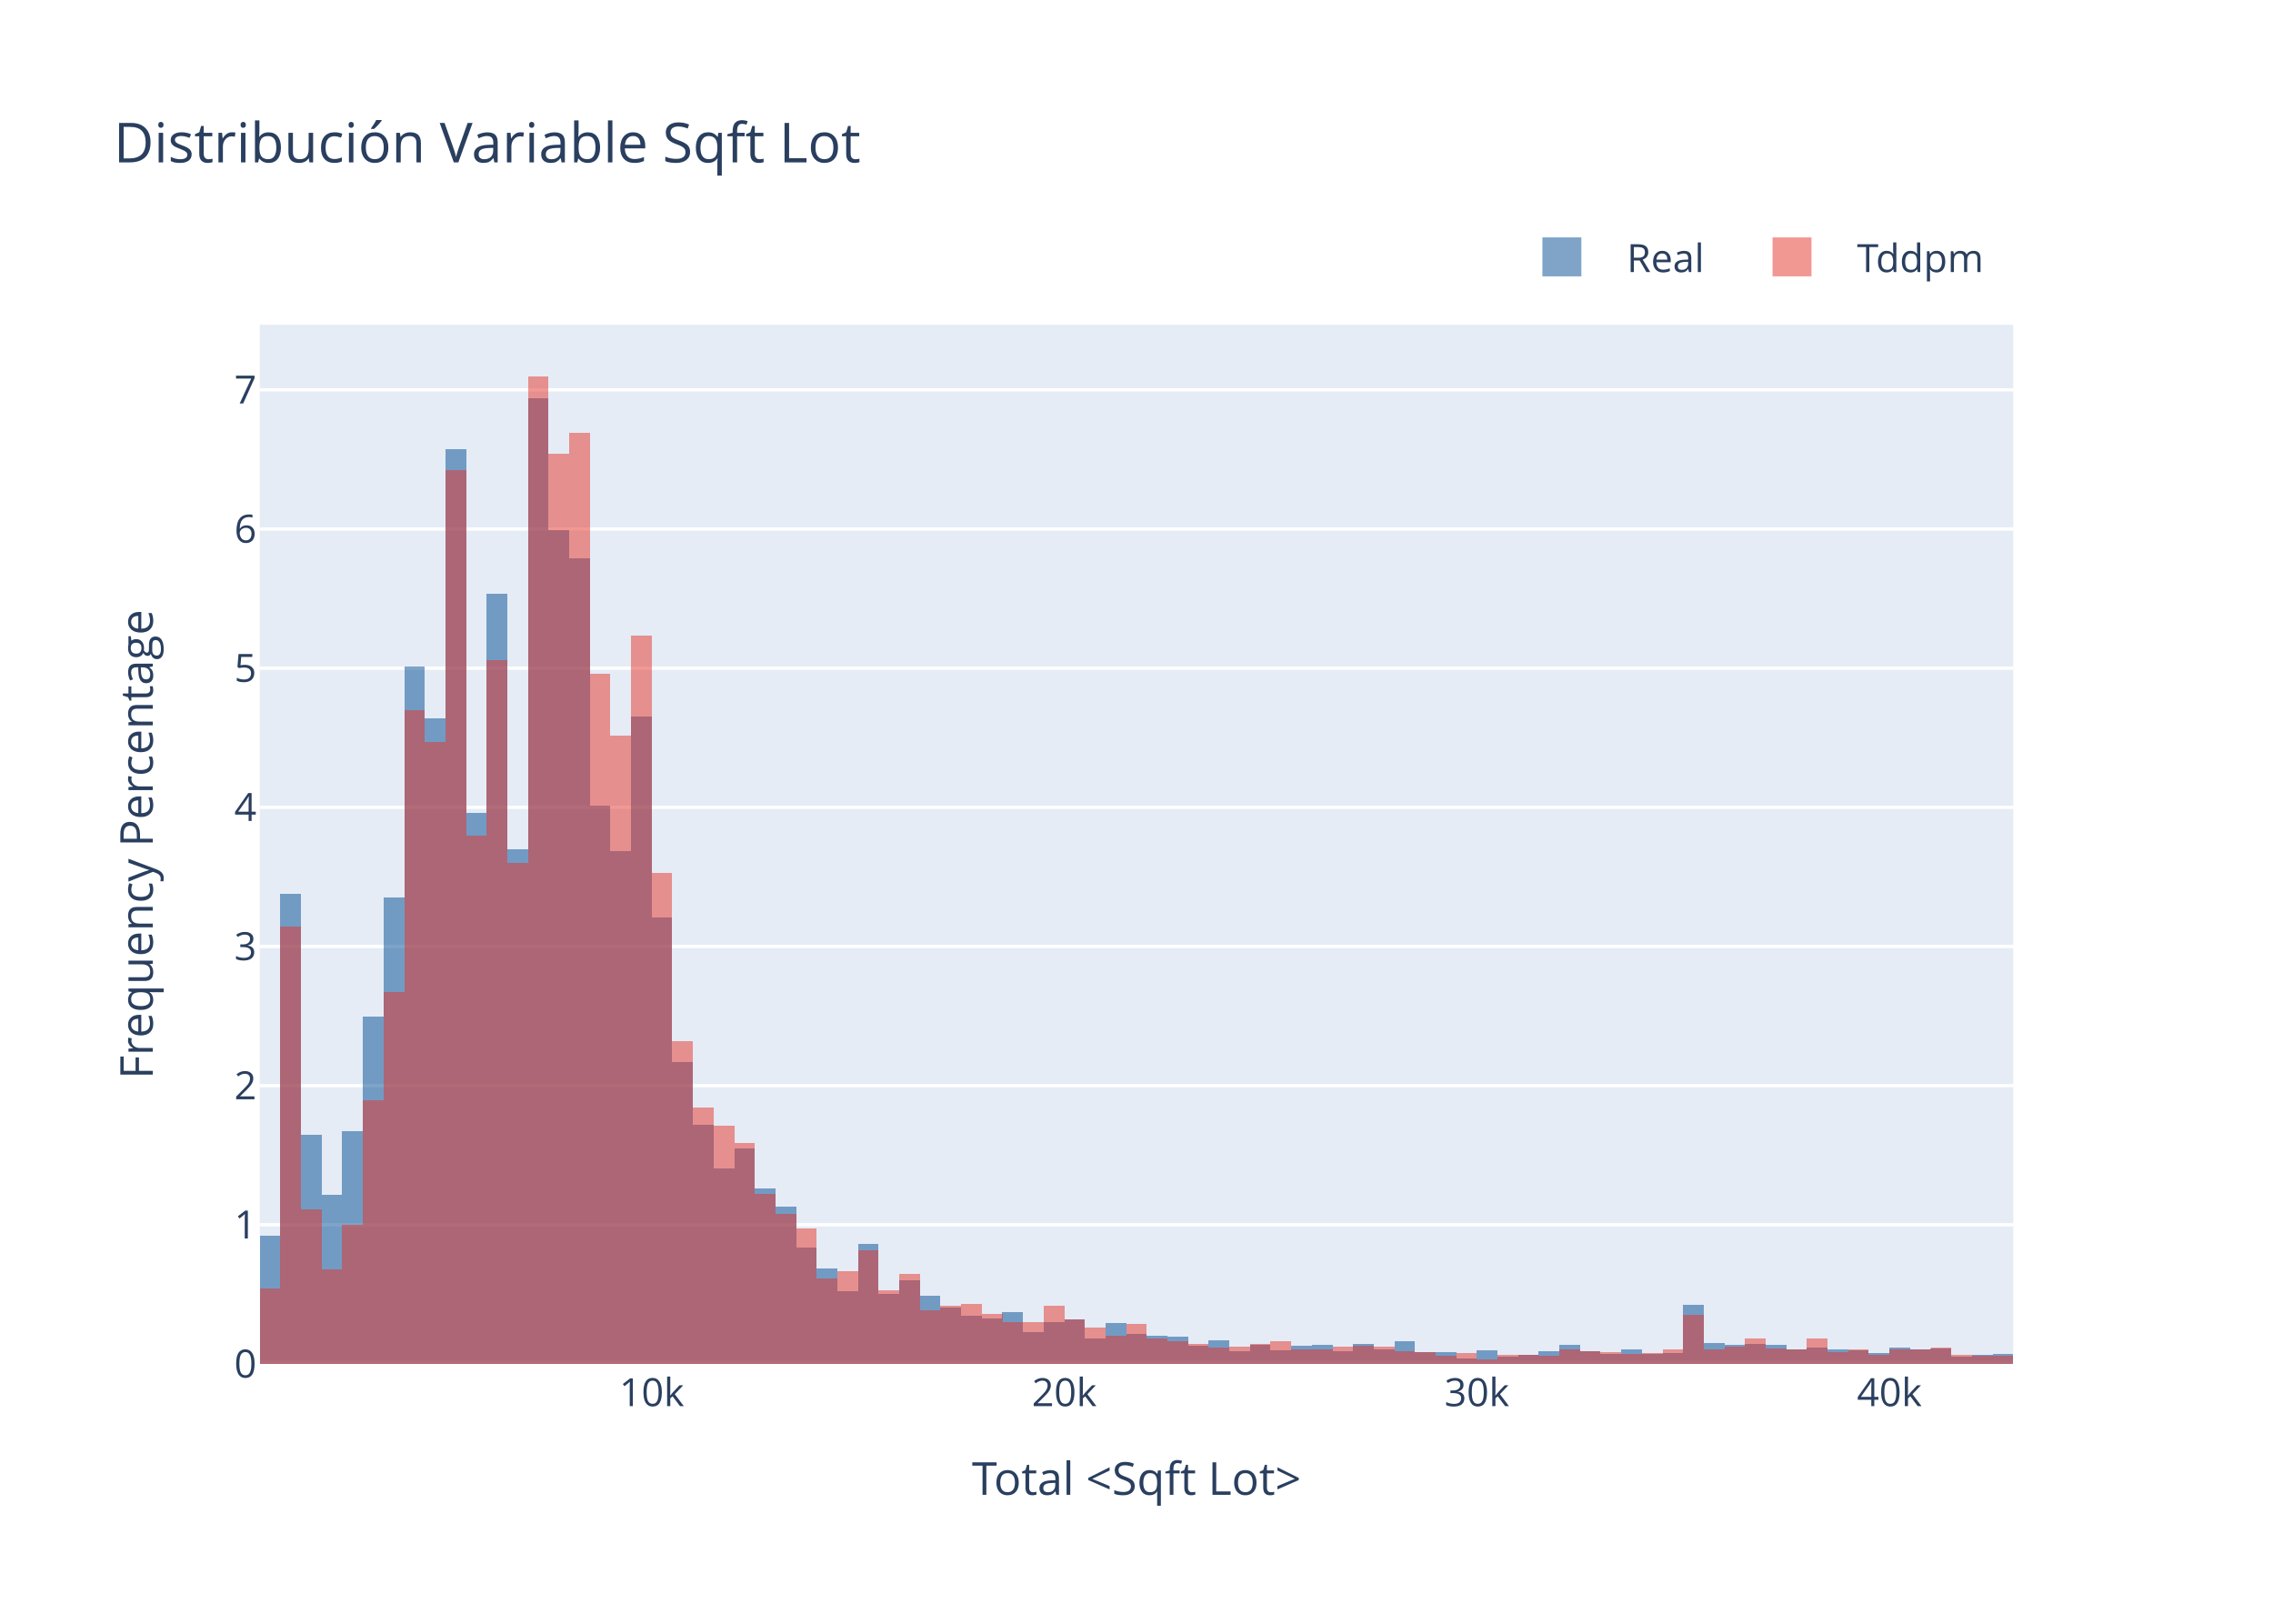
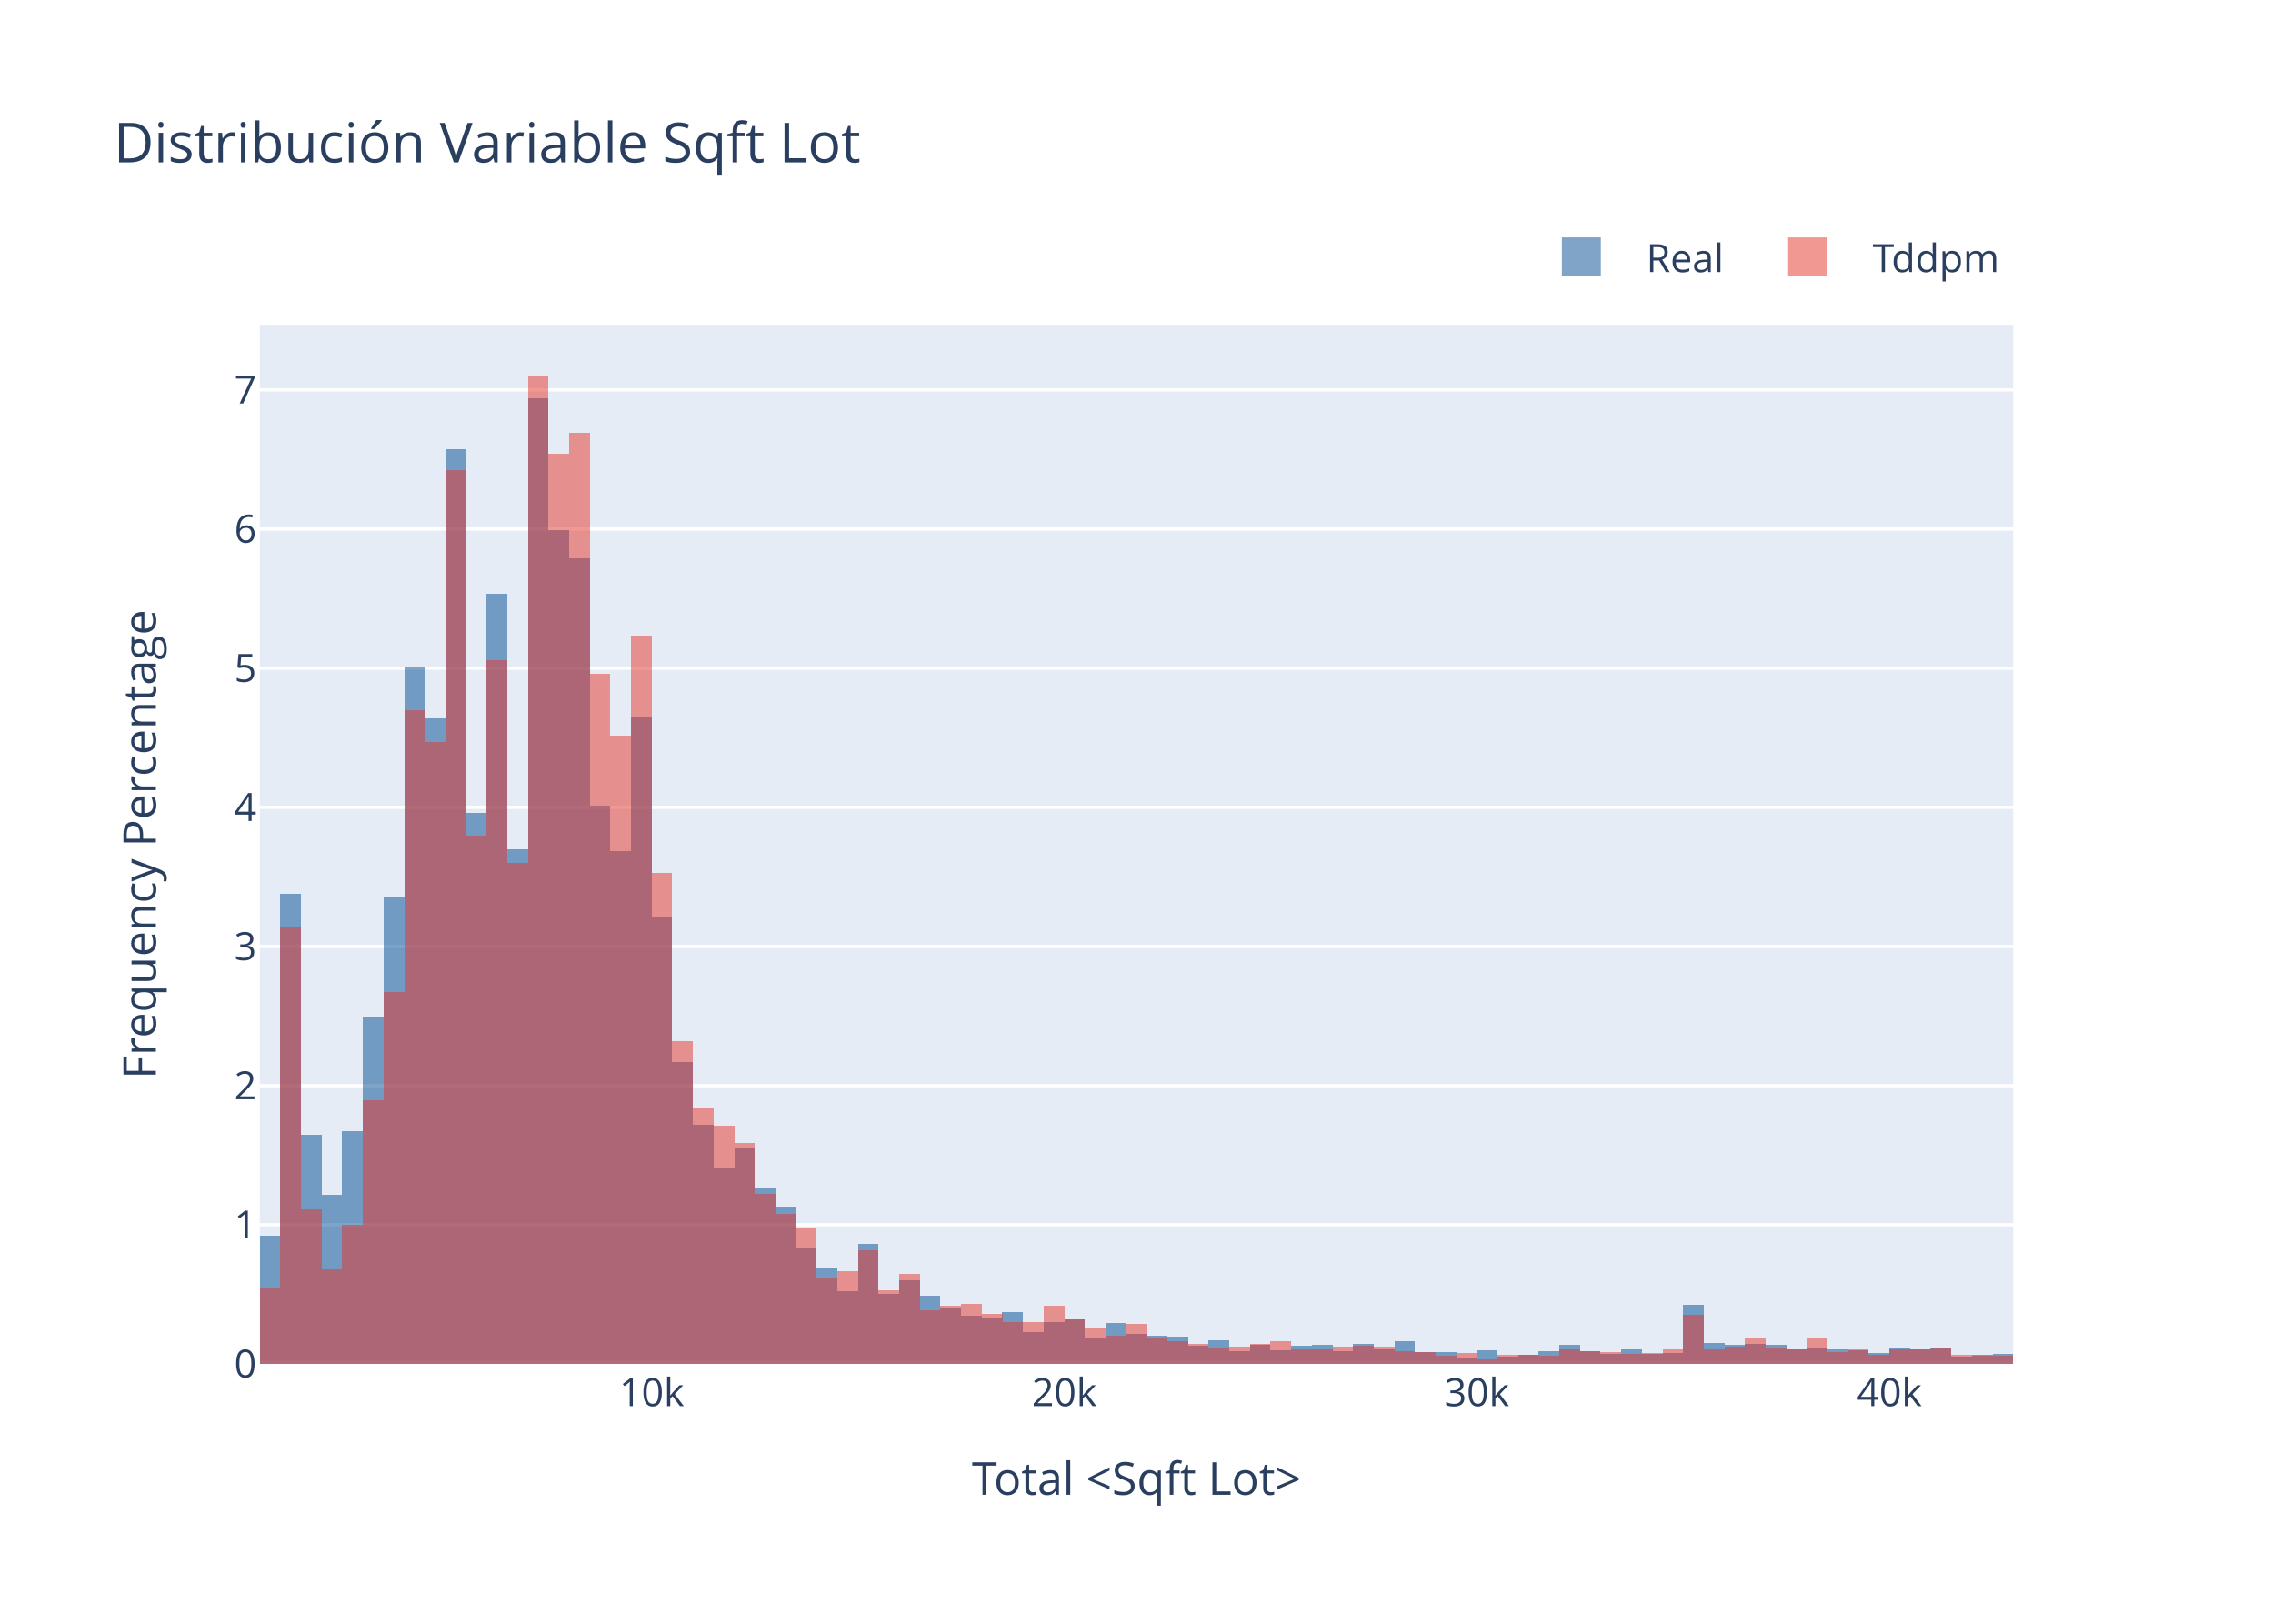
<svg xmlns="http://www.w3.org/2000/svg" class="main-svg" width="700" height="500" style="" viewBox="0 0 700 500">
  <rect x="0" y="0" width="700" height="500" style="fill: rgb(255, 255, 255); fill-opacity: 1;" />
-   <defs id="defs-6e3e46">
+   <defs id="defs-dc5677">
    <g class="clips">
-       <clipPath id="clip6e3e46xyplot" class="plotclip">
+       <clipPath id="clipdc5677xyplot" class="plotclip">
        <rect width="540" height="320" />
      </clipPath>
-       <clipPath class="axesclip" id="clip6e3e46x">
+       <clipPath class="axesclip" id="clipdc5677x">
        <rect x="80" y="0" width="540" height="500" />
      </clipPath>
-       <clipPath class="axesclip" id="clip6e3e46y">
+       <clipPath class="axesclip" id="clipdc5677y">
        <rect x="0" y="100" width="700" height="320" />
      </clipPath>
-       <clipPath class="axesclip" id="clip6e3e46xy">
+       <clipPath class="axesclip" id="clipdc5677xy">
        <rect x="80" y="100" width="540" height="320" />
      </clipPath>
    </g>
    <g class="gradients" />
    <g class="patterns" />
  </defs>
  <g class="bglayer">
    <rect class="bg" x="80" y="100" width="540" height="320" style="fill: rgb(229, 236, 246); fill-opacity: 1; stroke-width: 0;" />
  </g>
  <g class="layer-below">
    <g class="imagelayer" />
    <g class="shapelayer" />
  </g>
  <g class="cartesianlayer">
    <g class="subplot xy">
      <g class="layer-subplot">
        <g class="shapelayer" />
        <g class="imagelayer" />
      </g>
      <g class="minor-gridlayer">
        <g class="x" />
        <g class="y" />
      </g>
      <g class="gridlayer">
        <g class="x" />
        <g class="y">
          <path class="ygrid crisp" transform="translate(0,377.15)" d="M80,0h540" style="stroke: rgb(255, 255, 255); stroke-opacity: 1; stroke-width: 1px;" />
          <path class="ygrid crisp" transform="translate(0,334.3)" d="M80,0h540" style="stroke: rgb(255, 255, 255); stroke-opacity: 1; stroke-width: 1px;" />
          <path class="ygrid crisp" transform="translate(0,291.45)" d="M80,0h540" style="stroke: rgb(255, 255, 255); stroke-opacity: 1; stroke-width: 1px;" />
          <path class="ygrid crisp" transform="translate(0,248.6)" d="M80,0h540" style="stroke: rgb(255, 255, 255); stroke-opacity: 1; stroke-width: 1px;" />
          <path class="ygrid crisp" transform="translate(0,205.75)" d="M80,0h540" style="stroke: rgb(255, 255, 255); stroke-opacity: 1; stroke-width: 1px;" />
          <path class="ygrid crisp" transform="translate(0,162.9)" d="M80,0h540" style="stroke: rgb(255, 255, 255); stroke-opacity: 1; stroke-width: 1px;" />
          <path class="ygrid crisp" transform="translate(0,120.04)" d="M80,0h540" style="stroke: rgb(255, 255, 255); stroke-opacity: 1; stroke-width: 1px;" />
        </g>
      </g>
      <g class="zerolinelayer">
        <path class="yzl zl crisp" transform="translate(0,420)" d="M80,0h540" style="stroke: rgb(255, 255, 255); stroke-opacity: 1; stroke-width: 2px;" />
      </g>
      <path class="xlines-below" />
      <path class="ylines-below" />
      <g class="overlines-below" />
      <g class="xaxislayer-below" />
      <g class="yaxislayer-below" />
      <g class="overaxes-below" />
-       <g class="plot" transform="translate(80,100)" clip-path="url(#clip6e3e46xyplot)">
+       <g class="plot" transform="translate(80,100)" clip-path="url(#clipdc5677xyplot)">
        <g class="barlayer mlayer">
          <g class="trace bars" shape-rendering="crispEdges" style="opacity: 1;">
            <g class="points">
              <g class="point">
                <path d="M0,320V280.56H6.35V320Z" style="vector-effect: none; opacity: 1; stroke-width: 0px; fill: rgb(0, 75, 147); fill-opacity: 0.5;" />
              </g>
              <g class="point">
                <path d="M6.35,320V175.31H12.71V320Z" style="vector-effect: none; opacity: 1; stroke-width: 0px; fill: rgb(0, 75, 147); fill-opacity: 0.5;" />
              </g>
              <g class="point">
                <path d="M12.71,320V249.48H19.06V320Z" style="vector-effect: none; opacity: 1; stroke-width: 0px; fill: rgb(0, 75, 147); fill-opacity: 0.5;" />
              </g>
              <g class="point">
                <path d="M19.06,320V268.03H25.41V320Z" style="vector-effect: none; opacity: 1; stroke-width: 0px; fill: rgb(0, 75, 147); fill-opacity: 0.5;" />
              </g>
              <g class="point">
                <path d="M25.41,320V248.44H31.76V320Z" style="vector-effect: none; opacity: 1; stroke-width: 0px; fill: rgb(0, 75, 147); fill-opacity: 0.5;" />
              </g>
              <g class="point">
                <path d="M31.76,320V212.92H38.12V320Z" style="vector-effect: none; opacity: 1; stroke-width: 0px; fill: rgb(0, 75, 147); fill-opacity: 0.5;" />
              </g>
              <g class="point">
                <path d="M38.12,320V176.35H44.47V320Z" style="vector-effect: none; opacity: 1; stroke-width: 0px; fill: rgb(0, 75, 147); fill-opacity: 0.5;" />
              </g>
              <g class="point">
                <path d="M44.47,320V105.31H50.82V320Z" style="vector-effect: none; opacity: 1; stroke-width: 0px; fill: rgb(0, 75, 147); fill-opacity: 0.5;" />
              </g>
              <g class="point">
                <path d="M50.82,320V121.25H57.18V320Z" style="vector-effect: none; opacity: 1; stroke-width: 0px; fill: rgb(0, 75, 147); fill-opacity: 0.5;" />
              </g>
              <g class="point">
                <path d="M57.18,320V38.19H63.53V320Z" style="vector-effect: none; opacity: 1; stroke-width: 0px; fill: rgb(0, 75, 147); fill-opacity: 0.5;" />
              </g>
              <g class="point">
                <path d="M63.53,320V150.24H69.88V320Z" style="vector-effect: none; opacity: 1; stroke-width: 0px; fill: rgb(0, 75, 147); fill-opacity: 0.5;" />
              </g>
              <g class="point">
                <path d="M69.88,320V82.85H76.23V320Z" style="vector-effect: none; opacity: 1; stroke-width: 0px; fill: rgb(0, 75, 147); fill-opacity: 0.5;" />
              </g>
              <g class="point">
                <path d="M76.23,320V161.47H82.59V320Z" style="vector-effect: none; opacity: 1; stroke-width: 0px; fill: rgb(0, 75, 147); fill-opacity: 0.5;" />
              </g>
              <g class="point">
                <path d="M82.59,320V22.52H88.94V320Z" style="vector-effect: none; opacity: 1; stroke-width: 0px; fill: rgb(0, 75, 147); fill-opacity: 0.5;" />
              </g>
              <g class="point">
                <path d="M88.94,320V63.27H95.29V320Z" style="vector-effect: none; opacity: 1; stroke-width: 0px; fill: rgb(0, 75, 147); fill-opacity: 0.5;" />
              </g>
              <g class="point">
                <path d="M95.29,320V71.88H101.65V320Z" style="vector-effect: none; opacity: 1; stroke-width: 0px; fill: rgb(0, 75, 147); fill-opacity: 0.5;" />
              </g>
              <g class="point">
                <path d="M101.65,320V148.15H108V320Z" style="vector-effect: none; opacity: 1; stroke-width: 0px; fill: rgb(0, 75, 147); fill-opacity: 0.5;" />
              </g>
              <g class="point">
                <path d="M108,320V161.99H114.35V320Z" style="vector-effect: none; opacity: 1; stroke-width: 0px; fill: rgb(0, 75, 147); fill-opacity: 0.5;" />
              </g>
              <g class="point">
                <path d="M114.35,320V120.72H120.7V320Z" style="vector-effect: none; opacity: 1; stroke-width: 0px; fill: rgb(0, 75, 147); fill-opacity: 0.5;" />
              </g>
              <g class="point">
                <path d="M120.7,320V182.62H127.06V320Z" style="vector-effect: none; opacity: 1; stroke-width: 0px; fill: rgb(0, 75, 147); fill-opacity: 0.5;" />
              </g>
              <g class="point">
                <path d="M127.06,320V227.02H133.41V320Z" style="vector-effect: none; opacity: 1; stroke-width: 0px; fill: rgb(0, 75, 147); fill-opacity: 0.5;" />
              </g>
              <g class="point">
                <path d="M133.41,320V246.35H139.76V320Z" style="vector-effect: none; opacity: 1; stroke-width: 0px; fill: rgb(0, 75, 147); fill-opacity: 0.5;" />
              </g>
              <g class="point">
                <path d="M139.76,320V259.67H146.12V320Z" style="vector-effect: none; opacity: 1; stroke-width: 0px; fill: rgb(0, 75, 147); fill-opacity: 0.5;" />
              </g>
              <g class="point">
                <path d="M146.12,320V253.66H152.47V320Z" style="vector-effect: none; opacity: 1; stroke-width: 0px; fill: rgb(0, 75, 147); fill-opacity: 0.5;" />
              </g>
              <g class="point">
                <path d="M152.47,320V265.94H158.82V320Z" style="vector-effect: none; opacity: 1; stroke-width: 0px; fill: rgb(0, 75, 147); fill-opacity: 0.5;" />
              </g>
              <g class="point">
                <path d="M158.82,320V271.68H165.17V320Z" style="vector-effect: none; opacity: 1; stroke-width: 0px; fill: rgb(0, 75, 147); fill-opacity: 0.5;" />
              </g>
              <g class="point">
                <path d="M165.17,320V284.22H171.53V320Z" style="vector-effect: none; opacity: 1; stroke-width: 0px; fill: rgb(0, 75, 147); fill-opacity: 0.5;" />
              </g>
              <g class="point">
                <path d="M171.53,320V290.49H177.88V320Z" style="vector-effect: none; opacity: 1; stroke-width: 0px; fill: rgb(0, 75, 147); fill-opacity: 0.5;" />
              </g>
              <g class="point">
                <path d="M177.88,320V297.54H184.23V320Z" style="vector-effect: none; opacity: 1; stroke-width: 0px; fill: rgb(0, 75, 147); fill-opacity: 0.5;" />
              </g>
              <g class="point">
                <path d="M184.23,320V282.91H190.59V320Z" style="vector-effect: none; opacity: 1; stroke-width: 0px; fill: rgb(0, 75, 147); fill-opacity: 0.5;" />
              </g>
              <g class="point">
                <path d="M190.59,320V298.32H196.94V320Z" style="vector-effect: none; opacity: 1; stroke-width: 0px; fill: rgb(0, 75, 147); fill-opacity: 0.5;" />
              </g>
              <g class="point">
                <path d="M196.94,320V294.14H203.29V320Z" style="vector-effect: none; opacity: 1; stroke-width: 0px; fill: rgb(0, 75, 147); fill-opacity: 0.5;" />
              </g>
              <g class="point">
                <path d="M203.29,320V299.11H209.64V320Z" style="vector-effect: none; opacity: 1; stroke-width: 0px; fill: rgb(0, 75, 147); fill-opacity: 0.5;" />
              </g>
              <g class="point">
                <path d="M209.64,320V302.76H216V320Z" style="vector-effect: none; opacity: 1; stroke-width: 0px; fill: rgb(0, 75, 147); fill-opacity: 0.5;" />
              </g>
              <g class="point">
                <path d="M216,320V305.11H222.35V320Z" style="vector-effect: none; opacity: 1; stroke-width: 0px; fill: rgb(0, 75, 147); fill-opacity: 0.5;" />
              </g>
              <g class="point">
                <path d="M222.35,320V305.9H228.7V320Z" style="vector-effect: none; opacity: 1; stroke-width: 0px; fill: rgb(0, 75, 147); fill-opacity: 0.5;" />
              </g>
              <g class="point">
                <path d="M228.7,320V304.07H235.06V320Z" style="vector-effect: none; opacity: 1; stroke-width: 0px; fill: rgb(0, 75, 147); fill-opacity: 0.5;" />
              </g>
              <g class="point">
                <path d="M235.06,320V310.34H241.41V320Z" style="vector-effect: none; opacity: 1; stroke-width: 0px; fill: rgb(0, 75, 147); fill-opacity: 0.5;" />
              </g>
              <g class="point">
                <path d="M241.41,320V307.2H247.76V320Z" style="vector-effect: none; opacity: 1; stroke-width: 0px; fill: rgb(0, 75, 147); fill-opacity: 0.5;" />
              </g>
              <g class="point">
                <path d="M247.76,320V306.16H254.11V320Z" style="vector-effect: none; opacity: 1; stroke-width: 0px; fill: rgb(0, 75, 147); fill-opacity: 0.5;" />
              </g>
              <g class="point">
                <path d="M254.11,320V312.16H260.47V320Z" style="vector-effect: none; opacity: 1; stroke-width: 0px; fill: rgb(0, 75, 147); fill-opacity: 0.5;" />
              </g>
              <g class="point">
                <path d="M260.47,320V307.46H266.82V320Z" style="vector-effect: none; opacity: 1; stroke-width: 0px; fill: rgb(0, 75, 147); fill-opacity: 0.5;" />
              </g>
              <g class="point">
                <path d="M266.82,320V310.86H273.17V320Z" style="vector-effect: none; opacity: 1; stroke-width: 0px; fill: rgb(0, 75, 147); fill-opacity: 0.5;" />
              </g>
              <g class="point">
                <path d="M273.17,320V311.38H279.53V320Z" style="vector-effect: none; opacity: 1; stroke-width: 0px; fill: rgb(0, 75, 147); fill-opacity: 0.5;" />
              </g>
              <g class="point">
                <path d="M279.53,320V311.64H285.88V320Z" style="vector-effect: none; opacity: 1; stroke-width: 0px; fill: rgb(0, 75, 147); fill-opacity: 0.5;" />
              </g>
              <g class="point">
                <path d="M285.88,320V314.52H292.23V320Z" style="vector-effect: none; opacity: 1; stroke-width: 0px; fill: rgb(0, 75, 147); fill-opacity: 0.5;" />
              </g>
              <g class="point">
                <path d="M292.23,320V312.69H298.58V320Z" style="vector-effect: none; opacity: 1; stroke-width: 0px; fill: rgb(0, 75, 147); fill-opacity: 0.5;" />
              </g>
              <g class="point">
                <path d="M298.58,320V316.08H304.94V320Z" style="vector-effect: none; opacity: 1; stroke-width: 0px; fill: rgb(0, 75, 147); fill-opacity: 0.5;" />
              </g>
              <g class="point">
                <path d="M304.94,320V314.25H311.29V320Z" style="vector-effect: none; opacity: 1; stroke-width: 0px; fill: rgb(0, 75, 147); fill-opacity: 0.5;" />
              </g>
              <g class="point">
                <path d="M311.29,320V315.82H317.64V320Z" style="vector-effect: none; opacity: 1; stroke-width: 0px; fill: rgb(0, 75, 147); fill-opacity: 0.5;" />
              </g>
              <g class="point">
                <path d="M317.64,320V314.52H324V320Z" style="vector-effect: none; opacity: 1; stroke-width: 0px; fill: rgb(0, 75, 147); fill-opacity: 0.5;" />
              </g>
              <g class="point">
                <path d="M324,320V313.99H330.35V320Z" style="vector-effect: none; opacity: 1; stroke-width: 0px; fill: rgb(0, 75, 147); fill-opacity: 0.5;" />
              </g>
              <g class="point">
                <path d="M330.35,320V316.08H336.7V320Z" style="vector-effect: none; opacity: 1; stroke-width: 0px; fill: rgb(0, 75, 147); fill-opacity: 0.5;" />
              </g>
              <g class="point">
                <path d="M336.7,320V313.73H343.05V320Z" style="vector-effect: none; opacity: 1; stroke-width: 0px; fill: rgb(0, 75, 147); fill-opacity: 0.5;" />
              </g>
              <g class="point">
                <path d="M343.05,320V315.56H349.41V320Z" style="vector-effect: none; opacity: 1; stroke-width: 0px; fill: rgb(0, 75, 147); fill-opacity: 0.5;" />
              </g>
              <g class="point">
                <path d="M349.41,320V312.95H355.76V320Z" style="vector-effect: none; opacity: 1; stroke-width: 0px; fill: rgb(0, 75, 147); fill-opacity: 0.5;" />
              </g>
              <g class="point">
                <path d="M355.76,320V316.34H362.11V320Z" style="vector-effect: none; opacity: 1; stroke-width: 0px; fill: rgb(0, 75, 147); fill-opacity: 0.5;" />
              </g>
              <g class="point">
                <path d="M362.11,320V316.34H368.47V320Z" style="vector-effect: none; opacity: 1; stroke-width: 0px; fill: rgb(0, 75, 147); fill-opacity: 0.5;" />
              </g>
              <g class="point">
                <path d="M368.47,320V318.43H374.82V320Z" style="vector-effect: none; opacity: 1; stroke-width: 0px; fill: rgb(0, 75, 147); fill-opacity: 0.5;" />
              </g>
              <g class="point">
                <path d="M374.82,320V315.82H381.17V320Z" style="vector-effect: none; opacity: 1; stroke-width: 0px; fill: rgb(0, 75, 147); fill-opacity: 0.5;" />
              </g>
              <g class="point">
                <path d="M381.17,320V317.65H387.52V320Z" style="vector-effect: none; opacity: 1; stroke-width: 0px; fill: rgb(0, 75, 147); fill-opacity: 0.5;" />
              </g>
              <g class="point">
                <path d="M387.52,320V317.13H393.88V320Z" style="vector-effect: none; opacity: 1; stroke-width: 0px; fill: rgb(0, 75, 147); fill-opacity: 0.5;" />
              </g>
              <g class="point">
                <path d="M393.88,320V316.08H400.23V320Z" style="vector-effect: none; opacity: 1; stroke-width: 0px; fill: rgb(0, 75, 147); fill-opacity: 0.5;" />
              </g>
              <g class="point">
                <path d="M400.23,320V313.99H406.58V320Z" style="vector-effect: none; opacity: 1; stroke-width: 0px; fill: rgb(0, 75, 147); fill-opacity: 0.5;" />
              </g>
              <g class="point">
                <path d="M406.58,320V316.08H412.94V320Z" style="vector-effect: none; opacity: 1; stroke-width: 0px; fill: rgb(0, 75, 147); fill-opacity: 0.5;" />
              </g>
              <g class="point">
                <path d="M412.94,320V316.87H419.29V320Z" style="vector-effect: none; opacity: 1; stroke-width: 0px; fill: rgb(0, 75, 147); fill-opacity: 0.5;" />
              </g>
              <g class="point">
                <path d="M419.29,320V315.56H425.64V320Z" style="vector-effect: none; opacity: 1; stroke-width: 0px; fill: rgb(0, 75, 147); fill-opacity: 0.5;" />
              </g>
              <g class="point">
                <path d="M425.64,320V316.87H431.99V320Z" style="vector-effect: none; opacity: 1; stroke-width: 0px; fill: rgb(0, 75, 147); fill-opacity: 0.5;" />
              </g>
              <g class="point">
                <path d="M431.99,320V316.6H438.35V320Z" style="vector-effect: none; opacity: 1; stroke-width: 0px; fill: rgb(0, 75, 147); fill-opacity: 0.5;" />
              </g>
              <g class="point">
                <path d="M438.35,320V301.72H444.7V320Z" style="vector-effect: none; opacity: 1; stroke-width: 0px; fill: rgb(0, 75, 147); fill-opacity: 0.5;" />
              </g>
              <g class="point">
                <path d="M444.7,320V313.47H451.05V320Z" style="vector-effect: none; opacity: 1; stroke-width: 0px; fill: rgb(0, 75, 147); fill-opacity: 0.5;" />
              </g>
              <g class="point">
                <path d="M451.05,320V313.99H457.41V320Z" style="vector-effect: none; opacity: 1; stroke-width: 0px; fill: rgb(0, 75, 147); fill-opacity: 0.5;" />
              </g>
              <g class="point">
                <path d="M457.41,320V313.73H463.76V320Z" style="vector-effect: none; opacity: 1; stroke-width: 0px; fill: rgb(0, 75, 147); fill-opacity: 0.5;" />
              </g>
              <g class="point">
                <path d="M463.76,320V314.25H470.11V320Z" style="vector-effect: none; opacity: 1; stroke-width: 0px; fill: rgb(0, 75, 147); fill-opacity: 0.5;" />
              </g>
              <g class="point">
                <path d="M470.11,320V315.56H476.46V320Z" style="vector-effect: none; opacity: 1; stroke-width: 0px; fill: rgb(0, 75, 147); fill-opacity: 0.5;" />
              </g>
              <g class="point">
                <path d="M476.46,320V315.04H482.82V320Z" style="vector-effect: none; opacity: 1; stroke-width: 0px; fill: rgb(0, 75, 147); fill-opacity: 0.5;" />
              </g>
              <g class="point">
                <path d="M482.82,320V315.56H489.17V320Z" style="vector-effect: none; opacity: 1; stroke-width: 0px; fill: rgb(0, 75, 147); fill-opacity: 0.5;" />
              </g>
              <g class="point">
                <path d="M489.17,320V315.82H495.52V320Z" style="vector-effect: none; opacity: 1; stroke-width: 0px; fill: rgb(0, 75, 147); fill-opacity: 0.5;" />
              </g>
              <g class="point">
                <path d="M495.52,320V316.6H501.88V320Z" style="vector-effect: none; opacity: 1; stroke-width: 0px; fill: rgb(0, 75, 147); fill-opacity: 0.5;" />
              </g>
              <g class="point">
                <path d="M501.88,320V315.04H508.23V320Z" style="vector-effect: none; opacity: 1; stroke-width: 0px; fill: rgb(0, 75, 147); fill-opacity: 0.5;" />
              </g>
              <g class="point">
                <path d="M508.23,320V315.56H514.58V320Z" style="vector-effect: none; opacity: 1; stroke-width: 0px; fill: rgb(0, 75, 147); fill-opacity: 0.5;" />
              </g>
              <g class="point">
                <path d="M514.58,320V315.3H520.94V320Z" style="vector-effect: none; opacity: 1; stroke-width: 0px; fill: rgb(0, 75, 147); fill-opacity: 0.5;" />
              </g>
              <g class="point">
                <path d="M520.94,320V317.65H527.29V320Z" style="vector-effect: none; opacity: 1; stroke-width: 0px; fill: rgb(0, 75, 147); fill-opacity: 0.5;" />
              </g>
              <g class="point">
                <path d="M527.29,320V317.13H533.64V320Z" style="vector-effect: none; opacity: 1; stroke-width: 0px; fill: rgb(0, 75, 147); fill-opacity: 0.5;" />
              </g>
              <g class="point">
                <path d="M533.64,320V316.87H539.99V320Z" style="vector-effect: none; opacity: 1; stroke-width: 0px; fill: rgb(0, 75, 147); fill-opacity: 0.5;" />
              </g>
            </g>
          </g>
          <g class="trace bars" shape-rendering="crispEdges" style="opacity: 1;">
            <g class="points">
              <g class="point">
                <path d="M0.01,320V296.78H6.36V320Z" style="vector-effect: none; opacity: 1; stroke-width: 0px; fill: rgb(230, 51, 41); fill-opacity: 0.5;" />
              </g>
              <g class="point">
                <path d="M6.36,320V185.26H12.71V320Z" style="vector-effect: none; opacity: 1; stroke-width: 0px; fill: rgb(230, 51, 41); fill-opacity: 0.5;" />
              </g>
              <g class="point">
                <path d="M12.71,320V272.3H19.06V320Z" style="vector-effect: none; opacity: 1; stroke-width: 0px; fill: rgb(230, 51, 41); fill-opacity: 0.5;" />
              </g>
              <g class="point">
                <path d="M19.06,320V290.92H25.42V320Z" style="vector-effect: none; opacity: 1; stroke-width: 0px; fill: rgb(230, 51, 41); fill-opacity: 0.5;" />
              </g>
              <g class="point">
                <path d="M25.42,320V277.11H31.77V320Z" style="vector-effect: none; opacity: 1; stroke-width: 0px; fill: rgb(230, 51, 41); fill-opacity: 0.5;" />
              </g>
              <g class="point">
                <path d="M31.77,320V238.82H38.12V320Z" style="vector-effect: none; opacity: 1; stroke-width: 0px; fill: rgb(230, 51, 41); fill-opacity: 0.5;" />
              </g>
              <g class="point">
                <path d="M38.12,320V205.35H44.48V320Z" style="vector-effect: none; opacity: 1; stroke-width: 0px; fill: rgb(230, 51, 41); fill-opacity: 0.5;" />
              </g>
              <g class="point">
                <path d="M44.48,320V118.73H50.83V320Z" style="vector-effect: none; opacity: 1; stroke-width: 0px; fill: rgb(230, 51, 41); fill-opacity: 0.5;" />
              </g>
              <g class="point">
                <path d="M50.83,320V128.35H57.18V320Z" style="vector-effect: none; opacity: 1; stroke-width: 0px; fill: rgb(230, 51, 41); fill-opacity: 0.5;" />
              </g>
              <g class="point">
                <path d="M57.18,320V44.87H63.54V320Z" style="vector-effect: none; opacity: 1; stroke-width: 0px; fill: rgb(230, 51, 41); fill-opacity: 0.5;" />
              </g>
              <g class="point">
                <path d="M63.54,320V157.43H69.89V320Z" style="vector-effect: none; opacity: 1; stroke-width: 0px; fill: rgb(230, 51, 41); fill-opacity: 0.5;" />
              </g>
              <g class="point">
                <path d="M69.89,320V103.25H76.24V320Z" style="vector-effect: none; opacity: 1; stroke-width: 0px; fill: rgb(230, 51, 41); fill-opacity: 0.5;" />
              </g>
              <g class="point">
                <path d="M76.24,320V165.8H82.59V320Z" style="vector-effect: none; opacity: 1; stroke-width: 0px; fill: rgb(230, 51, 41); fill-opacity: 0.5;" />
              </g>
              <g class="point">
                <path d="M82.59,320V16H88.95V320Z" style="vector-effect: none; opacity: 1; stroke-width: 0px; fill: rgb(230, 51, 41); fill-opacity: 0.5;" />
              </g>
              <g class="point">
                <path d="M88.95,320V39.85H95.3V320Z" style="vector-effect: none; opacity: 1; stroke-width: 0px; fill: rgb(230, 51, 41); fill-opacity: 0.5;" />
              </g>
              <g class="point">
                <path d="M95.3,320V33.37H101.65V320Z" style="vector-effect: none; opacity: 1; stroke-width: 0px; fill: rgb(230, 51, 41); fill-opacity: 0.5;" />
              </g>
              <g class="point">
                <path d="M101.65,320V107.43H108.01V320Z" style="vector-effect: none; opacity: 1; stroke-width: 0px; fill: rgb(230, 51, 41); fill-opacity: 0.5;" />
              </g>
              <g class="point">
                <path d="M108.01,320V126.47H114.36V320Z" style="vector-effect: none; opacity: 1; stroke-width: 0px; fill: rgb(230, 51, 41); fill-opacity: 0.5;" />
              </g>
              <g class="point">
                <path d="M114.36,320V95.71H120.71V320Z" style="vector-effect: none; opacity: 1; stroke-width: 0px; fill: rgb(230, 51, 41); fill-opacity: 0.5;" />
              </g>
              <g class="point">
                <path d="M120.71,320V168.94H127.06V320Z" style="vector-effect: none; opacity: 1; stroke-width: 0px; fill: rgb(230, 51, 41); fill-opacity: 0.5;" />
              </g>
              <g class="point">
                <path d="M127.06,320V220.62H133.42V320Z" style="vector-effect: none; opacity: 1; stroke-width: 0px; fill: rgb(230, 51, 41); fill-opacity: 0.5;" />
              </g>
              <g class="point">
                <path d="M133.42,320V240.91H139.77V320Z" style="vector-effect: none; opacity: 1; stroke-width: 0px; fill: rgb(230, 51, 41); fill-opacity: 0.5;" />
              </g>
              <g class="point">
                <path d="M139.77,320V246.56H146.12V320Z" style="vector-effect: none; opacity: 1; stroke-width: 0px; fill: rgb(230, 51, 41); fill-opacity: 0.5;" />
              </g>
              <g class="point">
                <path d="M146.12,320V252H152.48V320Z" style="vector-effect: none; opacity: 1; stroke-width: 0px; fill: rgb(230, 51, 41); fill-opacity: 0.5;" />
              </g>
              <g class="point">
                <path d="M152.48,320V267.69H158.83V320Z" style="vector-effect: none; opacity: 1; stroke-width: 0px; fill: rgb(230, 51, 41); fill-opacity: 0.5;" />
              </g>
              <g class="point">
                <path d="M158.83,320V273.76H165.18V320Z" style="vector-effect: none; opacity: 1; stroke-width: 0px; fill: rgb(230, 51, 41); fill-opacity: 0.5;" />
              </g>
              <g class="point">
                <path d="M165.18,320V278.16H171.53V320Z" style="vector-effect: none; opacity: 1; stroke-width: 0px; fill: rgb(230, 51, 41); fill-opacity: 0.5;" />
              </g>
              <g class="point">
                <path d="M171.53,320V293.64H177.89V320Z" style="vector-effect: none; opacity: 1; stroke-width: 0px; fill: rgb(230, 51, 41); fill-opacity: 0.5;" />
              </g>
              <g class="point">
                <path d="M177.89,320V291.34H184.24V320Z" style="vector-effect: none; opacity: 1; stroke-width: 0px; fill: rgb(230, 51, 41); fill-opacity: 0.5;" />
              </g>
              <g class="point">
                <path d="M184.24,320V285.06H190.59V320Z" style="vector-effect: none; opacity: 1; stroke-width: 0px; fill: rgb(230, 51, 41); fill-opacity: 0.5;" />
              </g>
              <g class="point">
                <path d="M190.59,320V297.19H196.95V320Z" style="vector-effect: none; opacity: 1; stroke-width: 0px; fill: rgb(230, 51, 41); fill-opacity: 0.5;" />
              </g>
              <g class="point">
                <path d="M196.95,320V292.38H203.3V320Z" style="vector-effect: none; opacity: 1; stroke-width: 0px; fill: rgb(230, 51, 41); fill-opacity: 0.5;" />
              </g>
              <g class="point">
                <path d="M203.3,320V303.47H209.65V320Z" style="vector-effect: none; opacity: 1; stroke-width: 0px; fill: rgb(230, 51, 41); fill-opacity: 0.5;" />
              </g>
              <g class="point">
                <path d="M209.65,320V302.22H216V320Z" style="vector-effect: none; opacity: 1; stroke-width: 0px; fill: rgb(230, 51, 41); fill-opacity: 0.5;" />
              </g>
              <g class="point">
                <path d="M216,320V301.59H222.36V320Z" style="vector-effect: none; opacity: 1; stroke-width: 0px; fill: rgb(230, 51, 41); fill-opacity: 0.5;" />
              </g>
              <g class="point">
                <path d="M222.36,320V304.52H228.71V320Z" style="vector-effect: none; opacity: 1; stroke-width: 0px; fill: rgb(230, 51, 41); fill-opacity: 0.5;" />
              </g>
              <g class="point">
                <path d="M228.71,320V307.03H235.06V320Z" style="vector-effect: none; opacity: 1; stroke-width: 0px; fill: rgb(230, 51, 41); fill-opacity: 0.5;" />
              </g>
              <g class="point">
                <path d="M235.06,320V307.03H241.42V320Z" style="vector-effect: none; opacity: 1; stroke-width: 0px; fill: rgb(230, 51, 41); fill-opacity: 0.5;" />
              </g>
              <g class="point">
                <path d="M241.42,320V302.01H247.77V320Z" style="vector-effect: none; opacity: 1; stroke-width: 0px; fill: rgb(230, 51, 41); fill-opacity: 0.5;" />
              </g>
              <g class="point">
                <path d="M247.77,320V306.19H254.12V320Z" style="vector-effect: none; opacity: 1; stroke-width: 0px; fill: rgb(230, 51, 41); fill-opacity: 0.5;" />
              </g>
              <g class="point">
                <path d="M254.12,320V308.7H260.47V320Z" style="vector-effect: none; opacity: 1; stroke-width: 0px; fill: rgb(230, 51, 41); fill-opacity: 0.5;" />
              </g>
              <g class="point">
                <path d="M260.47,320V311.21H266.83V320Z" style="vector-effect: none; opacity: 1; stroke-width: 0px; fill: rgb(230, 51, 41); fill-opacity: 0.5;" />
              </g>
              <g class="point">
                <path d="M266.83,320V307.66H273.18V320Z" style="vector-effect: none; opacity: 1; stroke-width: 0px; fill: rgb(230, 51, 41); fill-opacity: 0.5;" />
              </g>
              <g class="point">
                <path d="M273.18,320V312.26H279.53V320Z" style="vector-effect: none; opacity: 1; stroke-width: 0px; fill: rgb(230, 51, 41); fill-opacity: 0.5;" />
              </g>
              <g class="point">
                <path d="M279.53,320V313.1H285.89V320Z" style="vector-effect: none; opacity: 1; stroke-width: 0px; fill: rgb(230, 51, 41); fill-opacity: 0.5;" />
              </g>
              <g class="point">
                <path d="M285.89,320V313.72H292.24V320Z" style="vector-effect: none; opacity: 1; stroke-width: 0px; fill: rgb(230, 51, 41); fill-opacity: 0.5;" />
              </g>
              <g class="point">
                <path d="M292.24,320V314.98H298.59V320Z" style="vector-effect: none; opacity: 1; stroke-width: 0px; fill: rgb(230, 51, 41); fill-opacity: 0.5;" />
              </g>
              <g class="point">
                <path d="M298.59,320V314.77H304.94V320Z" style="vector-effect: none; opacity: 1; stroke-width: 0px; fill: rgb(230, 51, 41); fill-opacity: 0.5;" />
              </g>
              <g class="point">
                <path d="M304.94,320V313.72H311.3V320Z" style="vector-effect: none; opacity: 1; stroke-width: 0px; fill: rgb(230, 51, 41); fill-opacity: 0.5;" />
              </g>
              <g class="point">
                <path d="M311.3,320V313.1H317.65V320Z" style="vector-effect: none; opacity: 1; stroke-width: 0px; fill: rgb(230, 51, 41); fill-opacity: 0.5;" />
              </g>
              <g class="point">
                <path d="M317.65,320V315.4H324V320Z" style="vector-effect: none; opacity: 1; stroke-width: 0px; fill: rgb(230, 51, 41); fill-opacity: 0.5;" />
              </g>
              <g class="point">
                <path d="M324,320V315.4H330.36V320Z" style="vector-effect: none; opacity: 1; stroke-width: 0px; fill: rgb(230, 51, 41); fill-opacity: 0.5;" />
              </g>
              <g class="point">
                <path d="M330.36,320V314.77H336.71V320Z" style="vector-effect: none; opacity: 1; stroke-width: 0px; fill: rgb(230, 51, 41); fill-opacity: 0.5;" />
              </g>
              <g class="point">
                <path d="M336.71,320V314.35H343.06V320Z" style="vector-effect: none; opacity: 1; stroke-width: 0px; fill: rgb(230, 51, 41); fill-opacity: 0.5;" />
              </g>
              <g class="point">
                <path d="M343.06,320V314.56H349.41V320Z" style="vector-effect: none; opacity: 1; stroke-width: 0px; fill: rgb(230, 51, 41); fill-opacity: 0.5;" />
              </g>
              <g class="point">
                <path d="M349.41,320V316.02H355.77V320Z" style="vector-effect: none; opacity: 1; stroke-width: 0px; fill: rgb(230, 51, 41); fill-opacity: 0.5;" />
              </g>
              <g class="point">
                <path d="M355.77,320V316.44H362.12V320Z" style="vector-effect: none; opacity: 1; stroke-width: 0px; fill: rgb(230, 51, 41); fill-opacity: 0.5;" />
              </g>
              <g class="point">
                <path d="M362.12,320V317.49H368.47V320Z" style="vector-effect: none; opacity: 1; stroke-width: 0px; fill: rgb(230, 51, 41); fill-opacity: 0.5;" />
              </g>
              <g class="point">
                <path d="M368.47,320V316.65H374.83V320Z" style="vector-effect: none; opacity: 1; stroke-width: 0px; fill: rgb(230, 51, 41); fill-opacity: 0.5;" />
              </g>
              <g class="point">
                <path d="M374.83,320V318.74H381.18V320Z" style="vector-effect: none; opacity: 1; stroke-width: 0px; fill: rgb(230, 51, 41); fill-opacity: 0.5;" />
              </g>
              <g class="point">
                <path d="M381.18,320V317.28H387.53V320Z" style="vector-effect: none; opacity: 1; stroke-width: 0px; fill: rgb(230, 51, 41); fill-opacity: 0.5;" />
              </g>
              <g class="point">
                <path d="M387.53,320V317.07H393.88V320Z" style="vector-effect: none; opacity: 1; stroke-width: 0px; fill: rgb(230, 51, 41); fill-opacity: 0.5;" />
              </g>
              <g class="point">
                <path d="M393.88,320V317.49H400.24V320Z" style="vector-effect: none; opacity: 1; stroke-width: 0px; fill: rgb(230, 51, 41); fill-opacity: 0.5;" />
              </g>
              <g class="point">
                <path d="M400.24,320V315.4H406.59V320Z" style="vector-effect: none; opacity: 1; stroke-width: 0px; fill: rgb(230, 51, 41); fill-opacity: 0.5;" />
              </g>
              <g class="point">
                <path d="M406.59,320V316.02H412.94V320Z" style="vector-effect: none; opacity: 1; stroke-width: 0px; fill: rgb(230, 51, 41); fill-opacity: 0.5;" />
              </g>
              <g class="point">
                <path d="M412.94,320V316.23H419.3V320Z" style="vector-effect: none; opacity: 1; stroke-width: 0px; fill: rgb(230, 51, 41); fill-opacity: 0.5;" />
              </g>
              <g class="point">
                <path d="M419.3,320V316.86H425.65V320Z" style="vector-effect: none; opacity: 1; stroke-width: 0px; fill: rgb(230, 51, 41); fill-opacity: 0.5;" />
              </g>
              <g class="point">
                <path d="M425.65,320V316.65H432V320Z" style="vector-effect: none; opacity: 1; stroke-width: 0px; fill: rgb(230, 51, 41); fill-opacity: 0.5;" />
              </g>
              <g class="point">
                <path d="M432,320V315.61H438.35V320Z" style="vector-effect: none; opacity: 1; stroke-width: 0px; fill: rgb(230, 51, 41); fill-opacity: 0.5;" />
              </g>
              <g class="point">
                <path d="M438.35,320V304.94H444.71V320Z" style="vector-effect: none; opacity: 1; stroke-width: 0px; fill: rgb(230, 51, 41); fill-opacity: 0.5;" />
              </g>
              <g class="point">
                <path d="M444.71,320V315.61H451.06V320Z" style="vector-effect: none; opacity: 1; stroke-width: 0px; fill: rgb(230, 51, 41); fill-opacity: 0.5;" />
              </g>
              <g class="point">
                <path d="M451.06,320V314.56H457.41V320Z" style="vector-effect: none; opacity: 1; stroke-width: 0px; fill: rgb(230, 51, 41); fill-opacity: 0.5;" />
              </g>
              <g class="point">
                <path d="M457.41,320V312.05H463.77V320Z" style="vector-effect: none; opacity: 1; stroke-width: 0px; fill: rgb(230, 51, 41); fill-opacity: 0.5;" />
              </g>
              <g class="point">
                <path d="M463.77,320V315.19H470.12V320Z" style="vector-effect: none; opacity: 1; stroke-width: 0px; fill: rgb(230, 51, 41); fill-opacity: 0.5;" />
              </g>
              <g class="point">
                <path d="M470.12,320V315.4H476.47V320Z" style="vector-effect: none; opacity: 1; stroke-width: 0px; fill: rgb(230, 51, 41); fill-opacity: 0.5;" />
              </g>
              <g class="point">
                <path d="M476.47,320V312.05H482.82V320Z" style="vector-effect: none; opacity: 1; stroke-width: 0px; fill: rgb(230, 51, 41); fill-opacity: 0.5;" />
              </g>
              <g class="point">
                <path d="M482.82,320V316.44H489.18V320Z" style="vector-effect: none; opacity: 1; stroke-width: 0px; fill: rgb(230, 51, 41); fill-opacity: 0.5;" />
              </g>
              <g class="point">
                <path d="M489.18,320V315.4H495.53V320Z" style="vector-effect: none; opacity: 1; stroke-width: 0px; fill: rgb(230, 51, 41); fill-opacity: 0.5;" />
              </g>
              <g class="point">
                <path d="M495.53,320V317.28H501.88V320Z" style="vector-effect: none; opacity: 1; stroke-width: 0px; fill: rgb(230, 51, 41); fill-opacity: 0.5;" />
              </g>
              <g class="point">
                <path d="M501.88,320V315.4H508.24V320Z" style="vector-effect: none; opacity: 1; stroke-width: 0px; fill: rgb(230, 51, 41); fill-opacity: 0.5;" />
              </g>
              <g class="point">
                <path d="M508.24,320V315.61H514.59V320Z" style="vector-effect: none; opacity: 1; stroke-width: 0px; fill: rgb(230, 51, 41); fill-opacity: 0.5;" />
              </g>
              <g class="point">
                <path d="M514.59,320V314.98H520.94V320Z" style="vector-effect: none; opacity: 1; stroke-width: 0px; fill: rgb(230, 51, 41); fill-opacity: 0.5;" />
              </g>
              <g class="point">
                <path d="M520.94,320V317.28H527.29V320Z" style="vector-effect: none; opacity: 1; stroke-width: 0px; fill: rgb(230, 51, 41); fill-opacity: 0.5;" />
              </g>
              <g class="point">
                <path d="M527.29,320V317.49H533.65V320Z" style="vector-effect: none; opacity: 1; stroke-width: 0px; fill: rgb(230, 51, 41); fill-opacity: 0.5;" />
              </g>
              <g class="point">
                <path d="M533.65,320V317.49H540V320Z" style="vector-effect: none; opacity: 1; stroke-width: 0px; fill: rgb(230, 51, 41); fill-opacity: 0.5;" />
              </g>
            </g>
          </g>
        </g>
      </g>
      <g class="overplot" />
      <path class="xlines-above crisp" d="M0,0" style="fill: none;" />
      <path class="ylines-above crisp" d="M0,0" style="fill: none;" />
      <g class="overlines-above" />
      <g class="xaxislayer-above">
        <g class="xtick">
          <text text-anchor="middle" x="0" y="433" transform="translate(200.71,0)" style="font-family: 'Open Sans', verdana, arial, sans-serif; font-size: 12px; fill: rgb(42, 63, 95); fill-opacity: 1; white-space: pre; opacity: 1;">10k</text>
        </g>
        <g class="xtick">
          <text text-anchor="middle" x="0" y="433" style="font-family: 'Open Sans', verdana, arial, sans-serif; font-size: 12px; fill: rgb(42, 63, 95); fill-opacity: 1; white-space: pre; opacity: 1;" transform="translate(327.77,0)">20k</text>
        </g>
        <g class="xtick">
          <text text-anchor="middle" x="0" y="433" style="font-family: 'Open Sans', verdana, arial, sans-serif; font-size: 12px; fill: rgb(42, 63, 95); fill-opacity: 1; white-space: pre; opacity: 1;" transform="translate(454.83,0)">30k</text>
        </g>
        <g class="xtick">
          <text text-anchor="middle" x="0" y="433" style="font-family: 'Open Sans', verdana, arial, sans-serif; font-size: 12px; fill: rgb(42, 63, 95); fill-opacity: 1; white-space: pre; opacity: 1;" transform="translate(581.88,0)">40k</text>
        </g>
      </g>
      <g class="yaxislayer-above">
        <g class="ytick">
          <text text-anchor="end" x="79" y="4.2" transform="translate(0,420)" style="font-family: 'Open Sans', verdana, arial, sans-serif; font-size: 12px; fill: rgb(42, 63, 95); fill-opacity: 1; white-space: pre; opacity: 1;">0</text>
        </g>
        <g class="ytick">
          <text text-anchor="end" x="79" y="4.2" style="font-family: 'Open Sans', verdana, arial, sans-serif; font-size: 12px; fill: rgb(42, 63, 95); fill-opacity: 1; white-space: pre; opacity: 1;" transform="translate(0,377.15)">1</text>
        </g>
        <g class="ytick">
          <text text-anchor="end" x="79" y="4.2" style="font-family: 'Open Sans', verdana, arial, sans-serif; font-size: 12px; fill: rgb(42, 63, 95); fill-opacity: 1; white-space: pre; opacity: 1;" transform="translate(0,334.3)">2</text>
        </g>
        <g class="ytick">
          <text text-anchor="end" x="79" y="4.2" style="font-family: 'Open Sans', verdana, arial, sans-serif; font-size: 12px; fill: rgb(42, 63, 95); fill-opacity: 1; white-space: pre; opacity: 1;" transform="translate(0,291.45)">3</text>
        </g>
        <g class="ytick">
          <text text-anchor="end" x="79" y="4.2" style="font-family: 'Open Sans', verdana, arial, sans-serif; font-size: 12px; fill: rgb(42, 63, 95); fill-opacity: 1; white-space: pre; opacity: 1;" transform="translate(0,248.6)">4</text>
        </g>
        <g class="ytick">
          <text text-anchor="end" x="79" y="4.2" style="font-family: 'Open Sans', verdana, arial, sans-serif; font-size: 12px; fill: rgb(42, 63, 95); fill-opacity: 1; white-space: pre; opacity: 1;" transform="translate(0,205.75)">5</text>
        </g>
        <g class="ytick">
          <text text-anchor="end" x="79" y="4.2" style="font-family: 'Open Sans', verdana, arial, sans-serif; font-size: 12px; fill: rgb(42, 63, 95); fill-opacity: 1; white-space: pre; opacity: 1;" transform="translate(0,162.9)">6</text>
        </g>
        <g class="ytick">
          <text text-anchor="end" x="79" y="4.2" style="font-family: 'Open Sans', verdana, arial, sans-serif; font-size: 12px; fill: rgb(42, 63, 95); fill-opacity: 1; white-space: pre; opacity: 1;" transform="translate(0,120.04)">7</text>
        </g>
      </g>
      <g class="overaxes-above" />
    </g>
  </g>
  <g class="polarlayer" />
  <g class="smithlayer" />
  <g class="ternarylayer" />
  <g class="geolayer" />
  <g class="funnelarealayer" />
  <g class="pielayer" />
  <g class="iciclelayer" />
  <g class="treemaplayer" />
  <g class="sunburstlayer" />
  <g class="glimages" />
-   <defs id="topdefs-6e3e46">
+   <defs id="topdefs-dc5677">
    <g class="clips" />
-     <clipPath id="legend6e3e46">
-       <rect width="159" height="29" x="0" y="0" />
+     <clipPath id="legenddc5677">
+       <rect width="153" height="29" x="0" y="0" />
    </clipPath>
  </defs>
  <g class="layer-above">
    <g class="imagelayer" />
    <g class="shapelayer" />
  </g>
  <g class="infolayer">
-     <g class="legend" pointer-events="all" transform="translate(461,64.6)">
-       <rect class="bg" shape-rendering="crispEdges" width="159" height="29" x="0" y="0" style="stroke: rgb(68, 68, 68); stroke-opacity: 1; fill: rgb(255, 255, 255); fill-opacity: 1; stroke-width: 0px;" />
-       <g class="scrollbox" transform="" clip-path="url(#legend6e3e46)">
+     <g class="legend" pointer-events="all" transform="translate(467,64.6)">
+       <rect class="bg" shape-rendering="crispEdges" width="153" height="29" x="0" y="0" style="stroke: rgb(68, 68, 68); stroke-opacity: 1; fill: rgb(255, 255, 255); fill-opacity: 1; stroke-width: 0px;" />
+       <g class="scrollbox" transform="" clip-path="url(#legenddc5677)">
        <g class="groups">
          <g class="traces" transform="translate(0,14.5)" style="opacity: 1;">
            <text class="legendtext" text-anchor="start" x="40" y="4.68" style="font-family: 'Open Sans', verdana, arial, sans-serif; font-size: 12px; fill: rgb(42, 63, 95); fill-opacity: 1; white-space: pre;">Real</text>
            <g class="layers" style="opacity: 1;">
              <g class="legendfill" />
              <g class="legendlines" />
              <g class="legendsymbols">
                <g class="legendpoints">
                  <path class="legendundefined" d="M6,6H-6V-6H6Z" transform="translate(20,0)" style="stroke-width: 0px; fill: rgb(0, 75, 147); fill-opacity: 0.5;" />
                </g>
              </g>
            </g>
-             <rect class="legendtoggle" x="0" y="-9.5" width="68.375" height="19" style="fill: rgb(0, 0, 0); fill-opacity: 0;" />
+             <rect class="legendtoggle" x="0" y="-9.5" width="67.188" height="19" style="fill: rgb(0, 0, 0); fill-opacity: 0;" />
          </g>
-           <g class="traces" transform="translate(70.875,14.5)" style="opacity: 1;">
+           <g class="traces" transform="translate(69.6875,14.5)" style="opacity: 1;">
            <text class="legendtext" text-anchor="start" x="40" y="4.68" style="font-family: 'Open Sans', verdana, arial, sans-serif; font-size: 12px; fill: rgb(42, 63, 95); fill-opacity: 1; white-space: pre;">Tddpm</text>
            <g class="layers" style="opacity: 1;">
              <g class="legendfill" />
              <g class="legendlines" />
              <g class="legendsymbols">
                <g class="legendpoints">
                  <path class="legendundefined" d="M6,6H-6V-6H6Z" transform="translate(20,0)" style="stroke-width: 0px; fill: rgb(230, 51, 41); fill-opacity: 0.5;" />
                </g>
              </g>
            </g>
-             <rect class="legendtoggle" x="0" y="-9.5" width="85.375" height="19" style="fill: rgb(0, 0, 0); fill-opacity: 0;" />
+             <rect class="legendtoggle" x="0" y="-9.5" width="79.859" height="19" style="fill: rgb(0, 0, 0); fill-opacity: 0;" />
          </g>
        </g>
      </g>
      <rect class="scrollbar" rx="20" ry="3" width="0" height="0" x="0" y="0" style="fill: rgb(128, 139, 164); fill-opacity: 1;" />
    </g>
    <g class="g-gtitle">
      <text class="gtitle" x="35" y="50" text-anchor="start" dy="0em" style="font-family: 'Open Sans', verdana, arial, sans-serif; font-size: 17px; fill: rgb(42, 63, 95); opacity: 1; font-weight: normal; white-space: pre;">Distribución Variable Sqft Lot</text>
    </g>
    <g class="g-xtitle">
      <text class="xtitle" x="350" y="460.3" text-anchor="middle" style="font-family: 'Open Sans', verdana, arial, sans-serif; font-size: 14px; fill: rgb(42, 63, 95); opacity: 1; font-weight: normal; white-space: pre;">Total &lt;Sqft Lot&gt;</text>
    </g>
    <g class="g-ytitle">
-       <text class="ytitle" transform="rotate(-90,47.05938,260)" x="47.059" y="260" text-anchor="middle" style="font-family: 'Open Sans', verdana, arial, sans-serif; font-size: 14px; fill: rgb(42, 63, 95); opacity: 1; font-weight: normal; white-space: pre;">Frequency Percentage</text>
+       <text class="ytitle" transform="rotate(-90,48.0125,260)" x="48.013" y="260" text-anchor="middle" style="font-family: 'Open Sans', verdana, arial, sans-serif; font-size: 14px; fill: rgb(42, 63, 95); opacity: 1; font-weight: normal; white-space: pre;">Frequency Percentage</text>
    </g>
  </g>
</svg>
